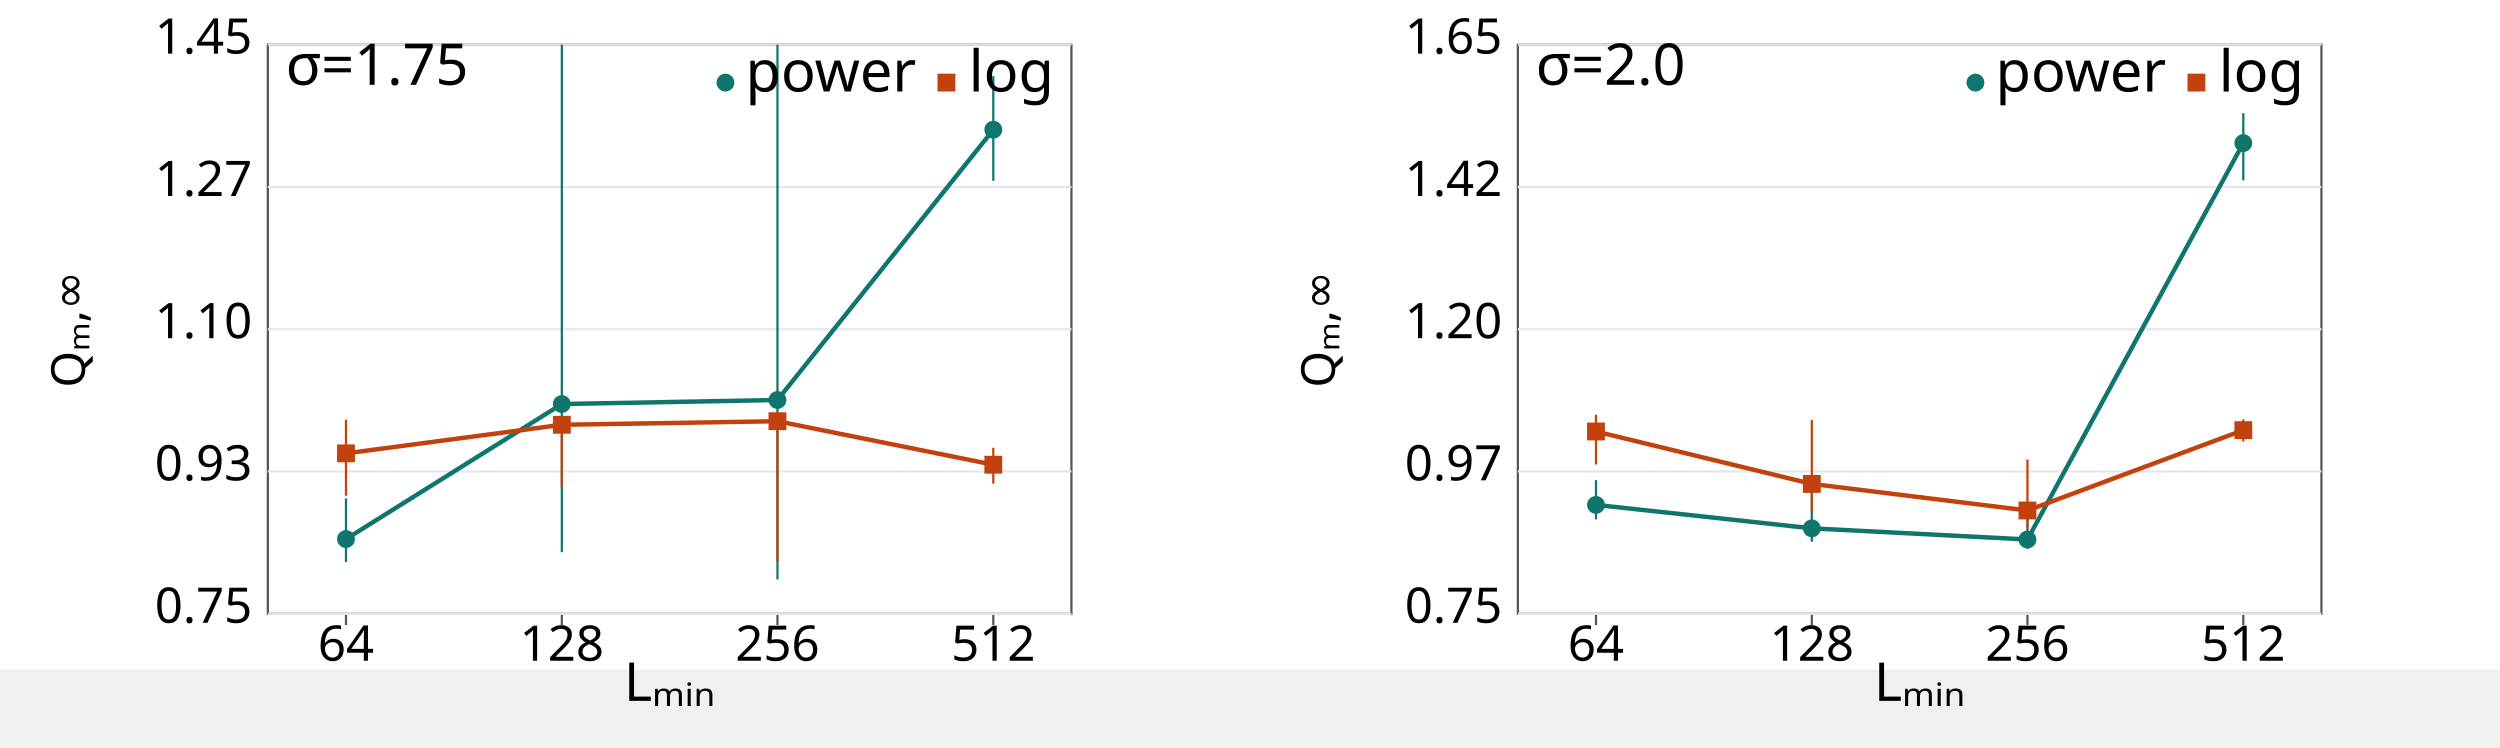
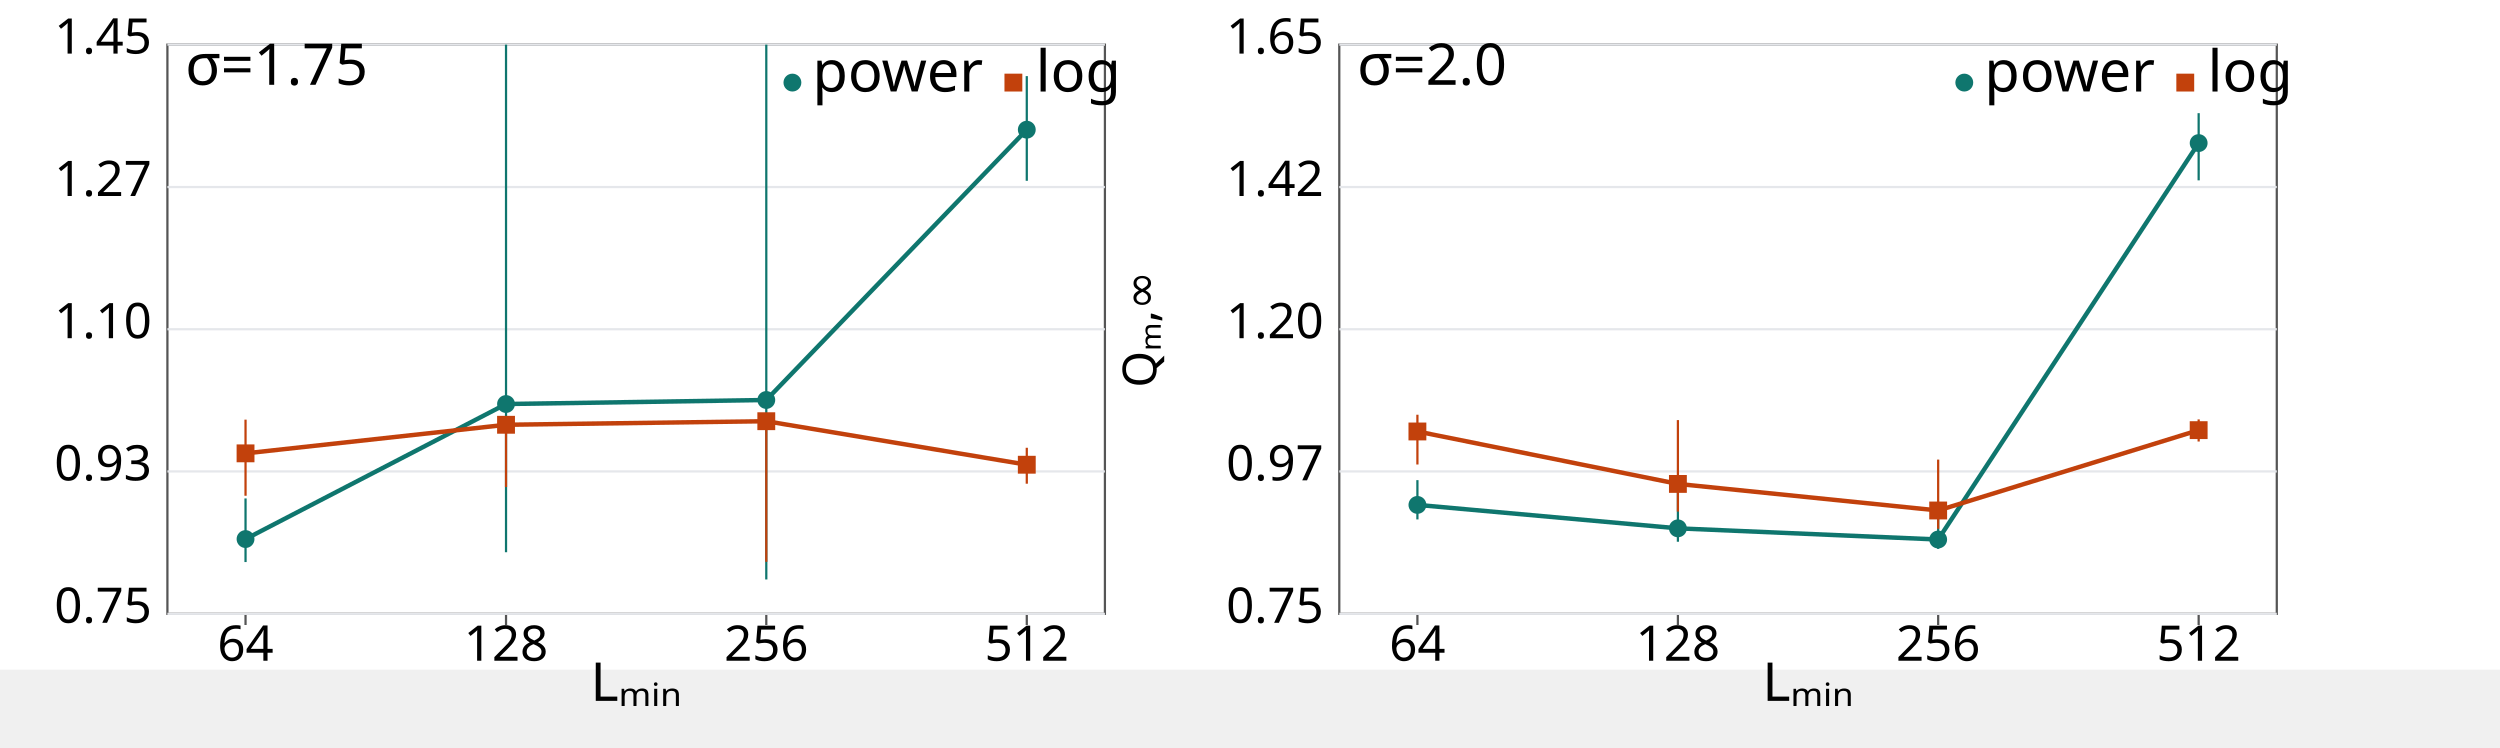
<svg xmlns="http://www.w3.org/2000/svg" width="1120" height="335" viewBox="0 35 1120 335">
  <rect width="100%" height="100%" fill="white" />
-   <rect x="120" y="55" width="360" height="255" fill="none" stroke="#555" />
-   <line x1="155.0" y1="310" x2="155.0" y2="315" stroke="#555" />
-   <text class="tick-label" x="155.0" y="331" text-anchor="middle" font-family="sans-serif" font-size="22">64</text>
-   <line x1="251.7" y1="310" x2="251.7" y2="315" stroke="#555" />
-   <text class="tick-label" x="251.7" y="331" text-anchor="middle" font-family="sans-serif" font-size="22">128</text>
-   <line x1="348.3" y1="310" x2="348.3" y2="315" stroke="#555" />
-   <text class="tick-label" x="348.3" y="331" text-anchor="middle" font-family="sans-serif" font-size="22">256</text>
-   <line x1="445.0" y1="310" x2="445.0" y2="315" stroke="#555" />
-   <text class="tick-label" x="445.0" y="331" text-anchor="middle" font-family="sans-serif" font-size="22">512</text>
-   <line x1="120" y1="310.0" x2="480" y2="310.0" stroke="#e5e7eb" />
-   <text class="tick-label" x="113" y="314.0" text-anchor="end" font-family="sans-serif" font-size="22">0.75</text>
-   <line x1="120" y1="246.2" x2="480" y2="246.2" stroke="#e5e7eb" />
-   <text class="tick-label" x="113" y="250.2" text-anchor="end" font-family="sans-serif" font-size="22">0.93</text>
-   <line x1="120" y1="182.5" x2="480" y2="182.5" stroke="#e5e7eb" />
-   <text class="tick-label" x="113" y="186.5" text-anchor="end" font-family="sans-serif" font-size="22">1.10</text>
-   <line x1="120" y1="118.8" x2="480" y2="118.8" stroke="#e5e7eb" />
-   <text class="tick-label" x="113" y="122.8" text-anchor="end" font-family="sans-serif" font-size="22">1.27</text>
-   <line x1="120" y1="55.0" x2="480" y2="55.0" stroke="#e5e7eb" />
-   <text class="tick-label" x="113" y="59.0" text-anchor="end" font-family="sans-serif" font-size="22">1.45</text>
-   <text x="128" y="73" font-family="sans-serif" font-size="25.8">σ=1.75</text>
-   <text class="axis-label" x="300.0" y="349" text-anchor="middle" font-family="sans-serif" font-size="24">Lₘᵢₙ</text>
-   <text x="38" y="182.5" text-anchor="middle" font-family="sans-serif" font-size="21" transform="rotate(-90 38 182.5)">Qₘ,∞</text>
-   <line x1="155.0" y1="286.8" x2="155.0" y2="258.3" stroke="#0f766e" />
-   <circle cx="155.0" cy="276.5" r="4" fill="#0f766e" />
-   <line x1="251.7" y1="282.4" x2="251.7" y2="55.0" stroke="#0f766e" />
-   <circle cx="251.7" cy="216.0" r="4" fill="#0f766e" />
-   <line x1="348.3" y1="294.6" x2="348.3" y2="55.0" stroke="#0f766e" />
-   <circle cx="348.3" cy="214.2" r="4" fill="#0f766e" />
-   <line x1="445.0" y1="116.0" x2="445.0" y2="69.1" stroke="#0f766e" />
-   <circle cx="445.0" cy="93.1" r="4" fill="#0f766e" />
-   <polyline points="155.0,276.5 251.7,216.0 348.3,214.2 445.0,93.1" fill="none" stroke="#0f766e" stroke-width="2" />
-   <line x1="155.0" y1="257.1" x2="155.0" y2="223.0" stroke="#c2410c" />
-   <rect x="151.0" y="234.1" width="8" height="8" fill="#c2410c" />
-   <line x1="251.7" y1="253.2" x2="251.7" y2="222.1" stroke="#c2410c" />
-   <rect x="247.7" y="221.3" width="8" height="8" fill="#c2410c" />
-   <line x1="348.3" y1="286.7" x2="348.3" y2="221.2" stroke="#c2410c" />
-   <rect x="344.3" y="219.7" width="8" height="8" fill="#c2410c" />
-   <line x1="445.0" y1="251.7" x2="445.0" y2="235.6" stroke="#c2410c" />
-   <rect x="441.0" y="239.2" width="8" height="8" fill="#c2410c" />
-   <polyline points="155.0,238.1 251.7,225.3 348.3,223.7 445.0,243.2" fill="none" stroke="#c2410c" stroke-width="2" />
-   <circle cx="325" cy="72" r="4" fill="#0f766e" />
-   <text x="334" y="76" font-family="sans-serif" font-size="25.8">power</text>
-   <rect x="420" y="68" width="8" height="8" fill="#c2410c" />
-   <text x="434" y="76" font-family="sans-serif" font-size="25.8">log</text>
-   <rect x="680" y="55" width="360" height="255" fill="none" stroke="#555" />
-   <line x1="715.0" y1="310" x2="715.0" y2="315" stroke="#555" />
-   <text class="tick-label" x="715.0" y="331" text-anchor="middle" font-family="sans-serif" font-size="22">64</text>
-   <line x1="811.7" y1="310" x2="811.7" y2="315" stroke="#555" />
-   <text class="tick-label" x="811.7" y="331" text-anchor="middle" font-family="sans-serif" font-size="22">128</text>
-   <line x1="908.3" y1="310" x2="908.3" y2="315" stroke="#555" />
-   <text class="tick-label" x="908.3" y="331" text-anchor="middle" font-family="sans-serif" font-size="22">256</text>
-   <line x1="1005.0" y1="310" x2="1005.0" y2="315" stroke="#555" />
-   <text class="tick-label" x="1005.0" y="331" text-anchor="middle" font-family="sans-serif" font-size="22">512</text>
-   <line x1="680" y1="310.0" x2="1040" y2="310.0" stroke="#e5e7eb" />
-   <text class="tick-label" x="673" y="314.0" text-anchor="end" font-family="sans-serif" font-size="22">0.75</text>
-   <line x1="680" y1="246.2" x2="1040" y2="246.2" stroke="#e5e7eb" />
-   <text class="tick-label" x="673" y="250.2" text-anchor="end" font-family="sans-serif" font-size="22">0.97</text>
-   <line x1="680" y1="182.5" x2="1040" y2="182.5" stroke="#e5e7eb" />
-   <text class="tick-label" x="673" y="186.5" text-anchor="end" font-family="sans-serif" font-size="22">1.20</text>
-   <line x1="680" y1="118.8" x2="1040" y2="118.8" stroke="#e5e7eb" />
-   <text class="tick-label" x="673" y="122.8" text-anchor="end" font-family="sans-serif" font-size="22">1.42</text>
-   <line x1="680" y1="55.0" x2="1040" y2="55.0" stroke="#e5e7eb" />
-   <text class="tick-label" x="673" y="59.0" text-anchor="end" font-family="sans-serif" font-size="22">1.65</text>
-   <text x="688" y="73" font-family="sans-serif" font-size="25.8">σ=2.0</text>
-   <text class="axis-label" x="860.0" y="349" text-anchor="middle" font-family="sans-serif" font-size="24">Lₘᵢₙ</text>
-   <text x="598" y="182.5" text-anchor="middle" font-family="sans-serif" font-size="21" transform="rotate(-90 598 182.5)">Qₘ,∞</text>
-   <line x1="715.0" y1="267.7" x2="715.0" y2="250.1" stroke="#0f766e" />
-   <circle cx="715.0" cy="261.2" r="4" fill="#0f766e" />
-   <line x1="811.7" y1="277.7" x2="811.7" y2="253.0" stroke="#0f766e" />
-   <circle cx="811.7" cy="271.7" r="4" fill="#0f766e" />
-   <line x1="908.3" y1="280.9" x2="908.3" y2="266.8" stroke="#0f766e" />
-   <circle cx="908.3" cy="276.7" r="4" fill="#0f766e" />
-   <line x1="1005.0" y1="115.8" x2="1005.0" y2="85.7" stroke="#0f766e" />
-   <circle cx="1005.0" cy="99.1" r="4" fill="#0f766e" />
-   <polyline points="715.0,261.2 811.7,271.7 908.3,276.7 1005.0,99.1" fill="none" stroke="#0f766e" stroke-width="2" />
-   <line x1="715.0" y1="243.1" x2="715.0" y2="220.8" stroke="#c2410c" />
-   <rect x="711.0" y="224.3" width="8" height="8" fill="#c2410c" />
-   <line x1="811.7" y1="264.2" x2="811.7" y2="223.2" stroke="#c2410c" />
-   <rect x="807.7" y="247.8" width="8" height="8" fill="#c2410c" />
-   <line x1="908.3" y1="271.9" x2="908.3" y2="240.9" stroke="#c2410c" />
-   <rect x="904.3" y="259.7" width="8" height="8" fill="#c2410c" />
-   <line x1="1005.0" y1="232.8" x2="1005.0" y2="222.9" stroke="#c2410c" />
-   <rect x="1001.0" y="223.7" width="8" height="8" fill="#c2410c" />
-   <polyline points="715.0,228.3 811.7,251.8 908.3,263.7 1005.0,227.7" fill="none" stroke="#c2410c" stroke-width="2" />
-   <circle cx="885" cy="72" r="4" fill="#0f766e" />
-   <text x="894" y="76" font-family="sans-serif" font-size="25.8">power</text>
-   <rect x="980" y="68" width="8" height="8" fill="#c2410c" />
-   <text x="994" y="76" font-family="sans-serif" font-size="25.8">log</text>
+   <rect x="75" y="55" width="420" height="255" fill="none" stroke="#555" />
+   <line x1="110.0" y1="310" x2="110.0" y2="315" stroke="#555" />
+   <text class="tick-label" x="110.0" y="331" text-anchor="middle" font-family="sans-serif" font-size="22">64</text>
+   <line x1="226.7" y1="310" x2="226.7" y2="315" stroke="#555" />
+   <text class="tick-label" x="226.7" y="331" text-anchor="middle" font-family="sans-serif" font-size="22">128</text>
+   <line x1="343.3" y1="310" x2="343.3" y2="315" stroke="#555" />
+   <text class="tick-label" x="343.3" y="331" text-anchor="middle" font-family="sans-serif" font-size="22">256</text>
+   <line x1="460.0" y1="310" x2="460.0" y2="315" stroke="#555" />
+   <text class="tick-label" x="460.0" y="331" text-anchor="middle" font-family="sans-serif" font-size="22">512</text>
+   <line x1="75" y1="310.0" x2="495" y2="310.0" stroke="#e5e7eb" />
+   <text class="tick-label" x="68" y="314.0" text-anchor="end" font-family="sans-serif" font-size="22">0.75</text>
+   <line x1="75" y1="246.2" x2="495" y2="246.2" stroke="#e5e7eb" />
+   <text class="tick-label" x="68" y="250.2" text-anchor="end" font-family="sans-serif" font-size="22">0.93</text>
+   <line x1="75" y1="182.5" x2="495" y2="182.5" stroke="#e5e7eb" />
+   <text class="tick-label" x="68" y="186.5" text-anchor="end" font-family="sans-serif" font-size="22">1.10</text>
+   <line x1="75" y1="118.8" x2="495" y2="118.8" stroke="#e5e7eb" />
+   <text class="tick-label" x="68" y="122.8" text-anchor="end" font-family="sans-serif" font-size="22">1.27</text>
+   <line x1="75" y1="55.0" x2="495" y2="55.0" stroke="#e5e7eb" />
+   <text class="tick-label" x="68" y="59.0" text-anchor="end" font-family="sans-serif" font-size="22">1.45</text>
+   <text x="83" y="73" font-family="sans-serif" font-size="25.8">σ=1.75</text>
+   <text class="axis-label" x="285.0" y="349" text-anchor="middle" font-family="sans-serif" font-size="24">Lₘᵢₙ</text>
+   <text x="-7" y="182.5" text-anchor="middle" font-family="sans-serif" font-size="21" transform="rotate(-90 -7 182.5)">Qₘ,∞</text>
+   <line x1="110.0" y1="286.8" x2="110.0" y2="258.3" stroke="#0f766e" />
+   <circle cx="110.0" cy="276.5" r="4" fill="#0f766e" />
+   <line x1="226.7" y1="282.4" x2="226.7" y2="55.0" stroke="#0f766e" />
+   <circle cx="226.7" cy="216.0" r="4" fill="#0f766e" />
+   <line x1="343.3" y1="294.6" x2="343.3" y2="55.0" stroke="#0f766e" />
+   <circle cx="343.3" cy="214.2" r="4" fill="#0f766e" />
+   <line x1="460.0" y1="116.0" x2="460.0" y2="69.1" stroke="#0f766e" />
+   <circle cx="460.0" cy="93.1" r="4" fill="#0f766e" />
+   <polyline points="110.0,276.5 226.7,216.0 343.3,214.2 460.0,93.1" fill="none" stroke="#0f766e" stroke-width="2" />
+   <line x1="110.0" y1="257.1" x2="110.0" y2="223.0" stroke="#c2410c" />
+   <rect x="106.0" y="234.1" width="8" height="8" fill="#c2410c" />
+   <line x1="226.7" y1="253.2" x2="226.7" y2="222.1" stroke="#c2410c" />
+   <rect x="222.7" y="221.3" width="8" height="8" fill="#c2410c" />
+   <line x1="343.3" y1="286.7" x2="343.3" y2="221.2" stroke="#c2410c" />
+   <rect x="339.3" y="219.7" width="8" height="8" fill="#c2410c" />
+   <line x1="460.0" y1="251.7" x2="460.0" y2="235.6" stroke="#c2410c" />
+   <rect x="456.0" y="239.2" width="8" height="8" fill="#c2410c" />
+   <polyline points="110.0,238.1 226.7,225.3 343.3,223.7 460.0,243.2" fill="none" stroke="#c2410c" stroke-width="2" />
+   <circle cx="355" cy="72" r="4" fill="#0f766e" />
+   <text x="364" y="76" font-family="sans-serif" font-size="25.8">power</text>
+   <rect x="450" y="68" width="8" height="8" fill="#c2410c" />
+   <text x="464" y="76" font-family="sans-serif" font-size="25.8">log</text>
+   <rect x="600" y="55" width="420" height="255" fill="none" stroke="#555" />
+   <line x1="635.0" y1="310" x2="635.0" y2="315" stroke="#555" />
+   <text class="tick-label" x="635.0" y="331" text-anchor="middle" font-family="sans-serif" font-size="22">64</text>
+   <line x1="751.7" y1="310" x2="751.7" y2="315" stroke="#555" />
+   <text class="tick-label" x="751.7" y="331" text-anchor="middle" font-family="sans-serif" font-size="22">128</text>
+   <line x1="868.3" y1="310" x2="868.3" y2="315" stroke="#555" />
+   <text class="tick-label" x="868.3" y="331" text-anchor="middle" font-family="sans-serif" font-size="22">256</text>
+   <line x1="985.0" y1="310" x2="985.0" y2="315" stroke="#555" />
+   <text class="tick-label" x="985.0" y="331" text-anchor="middle" font-family="sans-serif" font-size="22">512</text>
+   <line x1="600" y1="310.0" x2="1020" y2="310.0" stroke="#e5e7eb" />
+   <text class="tick-label" x="593" y="314.0" text-anchor="end" font-family="sans-serif" font-size="22">0.75</text>
+   <line x1="600" y1="246.2" x2="1020" y2="246.2" stroke="#e5e7eb" />
+   <text class="tick-label" x="593" y="250.2" text-anchor="end" font-family="sans-serif" font-size="22">0.97</text>
+   <line x1="600" y1="182.5" x2="1020" y2="182.5" stroke="#e5e7eb" />
+   <text class="tick-label" x="593" y="186.5" text-anchor="end" font-family="sans-serif" font-size="22">1.20</text>
+   <line x1="600" y1="118.8" x2="1020" y2="118.8" stroke="#e5e7eb" />
+   <text class="tick-label" x="593" y="122.8" text-anchor="end" font-family="sans-serif" font-size="22">1.42</text>
+   <line x1="600" y1="55.0" x2="1020" y2="55.0" stroke="#e5e7eb" />
+   <text class="tick-label" x="593" y="59.0" text-anchor="end" font-family="sans-serif" font-size="22">1.65</text>
+   <text x="608" y="73" font-family="sans-serif" font-size="25.8">σ=2.0</text>
+   <text class="axis-label" x="810.0" y="349" text-anchor="middle" font-family="sans-serif" font-size="24">Lₘᵢₙ</text>
+   <text x="518" y="182.5" text-anchor="middle" font-family="sans-serif" font-size="21" transform="rotate(-90 518 182.5)">Qₘ,∞</text>
+   <line x1="635.0" y1="267.7" x2="635.0" y2="250.1" stroke="#0f766e" />
+   <circle cx="635.0" cy="261.2" r="4" fill="#0f766e" />
+   <line x1="751.7" y1="277.7" x2="751.7" y2="253.0" stroke="#0f766e" />
+   <circle cx="751.7" cy="271.7" r="4" fill="#0f766e" />
+   <line x1="868.3" y1="280.9" x2="868.3" y2="266.8" stroke="#0f766e" />
+   <circle cx="868.3" cy="276.7" r="4" fill="#0f766e" />
+   <line x1="985.0" y1="115.8" x2="985.0" y2="85.7" stroke="#0f766e" />
+   <circle cx="985.0" cy="99.1" r="4" fill="#0f766e" />
+   <polyline points="635.0,261.2 751.7,271.7 868.3,276.7 985.0,99.1" fill="none" stroke="#0f766e" stroke-width="2" />
+   <line x1="635.0" y1="243.1" x2="635.0" y2="220.8" stroke="#c2410c" />
+   <rect x="631.0" y="224.3" width="8" height="8" fill="#c2410c" />
+   <line x1="751.7" y1="264.2" x2="751.7" y2="223.2" stroke="#c2410c" />
+   <rect x="747.7" y="247.8" width="8" height="8" fill="#c2410c" />
+   <line x1="868.3" y1="271.9" x2="868.3" y2="240.9" stroke="#c2410c" />
+   <rect x="864.3" y="259.7" width="8" height="8" fill="#c2410c" />
+   <line x1="985.0" y1="232.8" x2="985.0" y2="222.9" stroke="#c2410c" />
+   <rect x="981.0" y="223.7" width="8" height="8" fill="#c2410c" />
+   <polyline points="635.0,228.3 751.7,251.8 868.3,263.7 985.0,227.7" fill="none" stroke="#c2410c" stroke-width="2" />
+   <circle cx="880" cy="72" r="4" fill="#0f766e" />
+   <text x="889" y="76" font-family="sans-serif" font-size="25.8">power</text>
+   <rect x="975" y="68" width="8" height="8" fill="#c2410c" />
+   <text x="989" y="76" font-family="sans-serif" font-size="25.8">log</text>
</svg>
